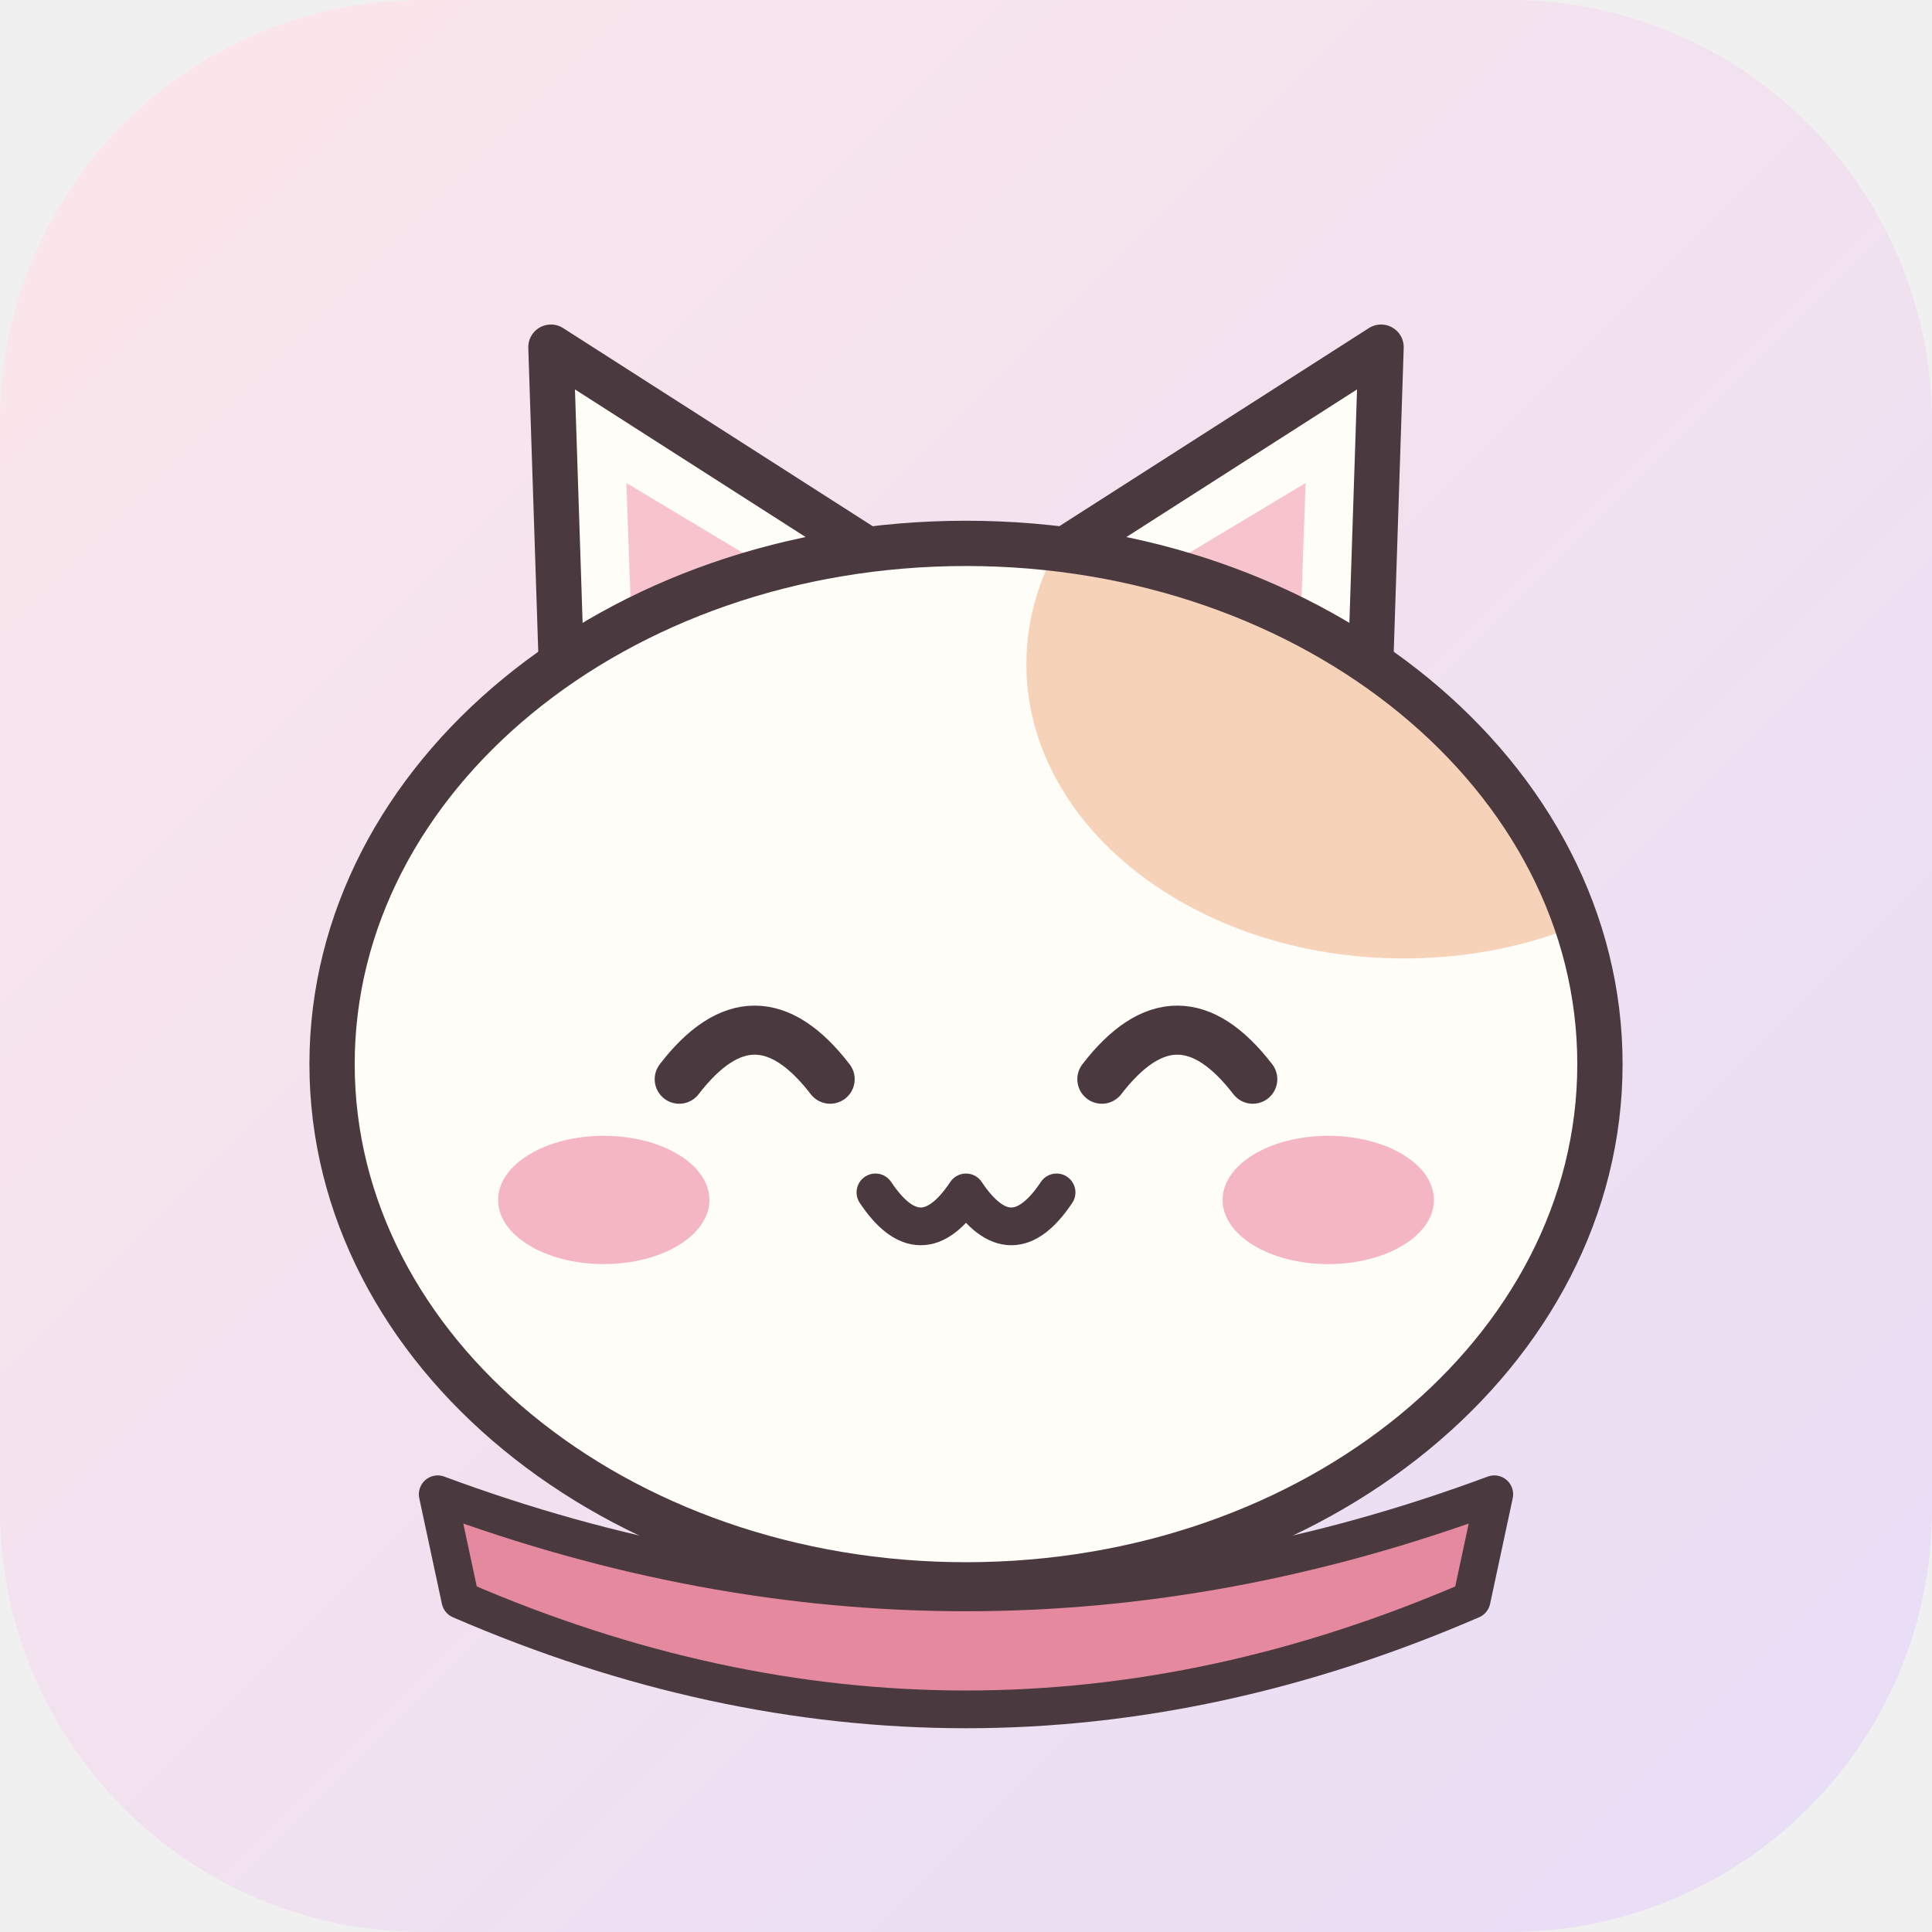
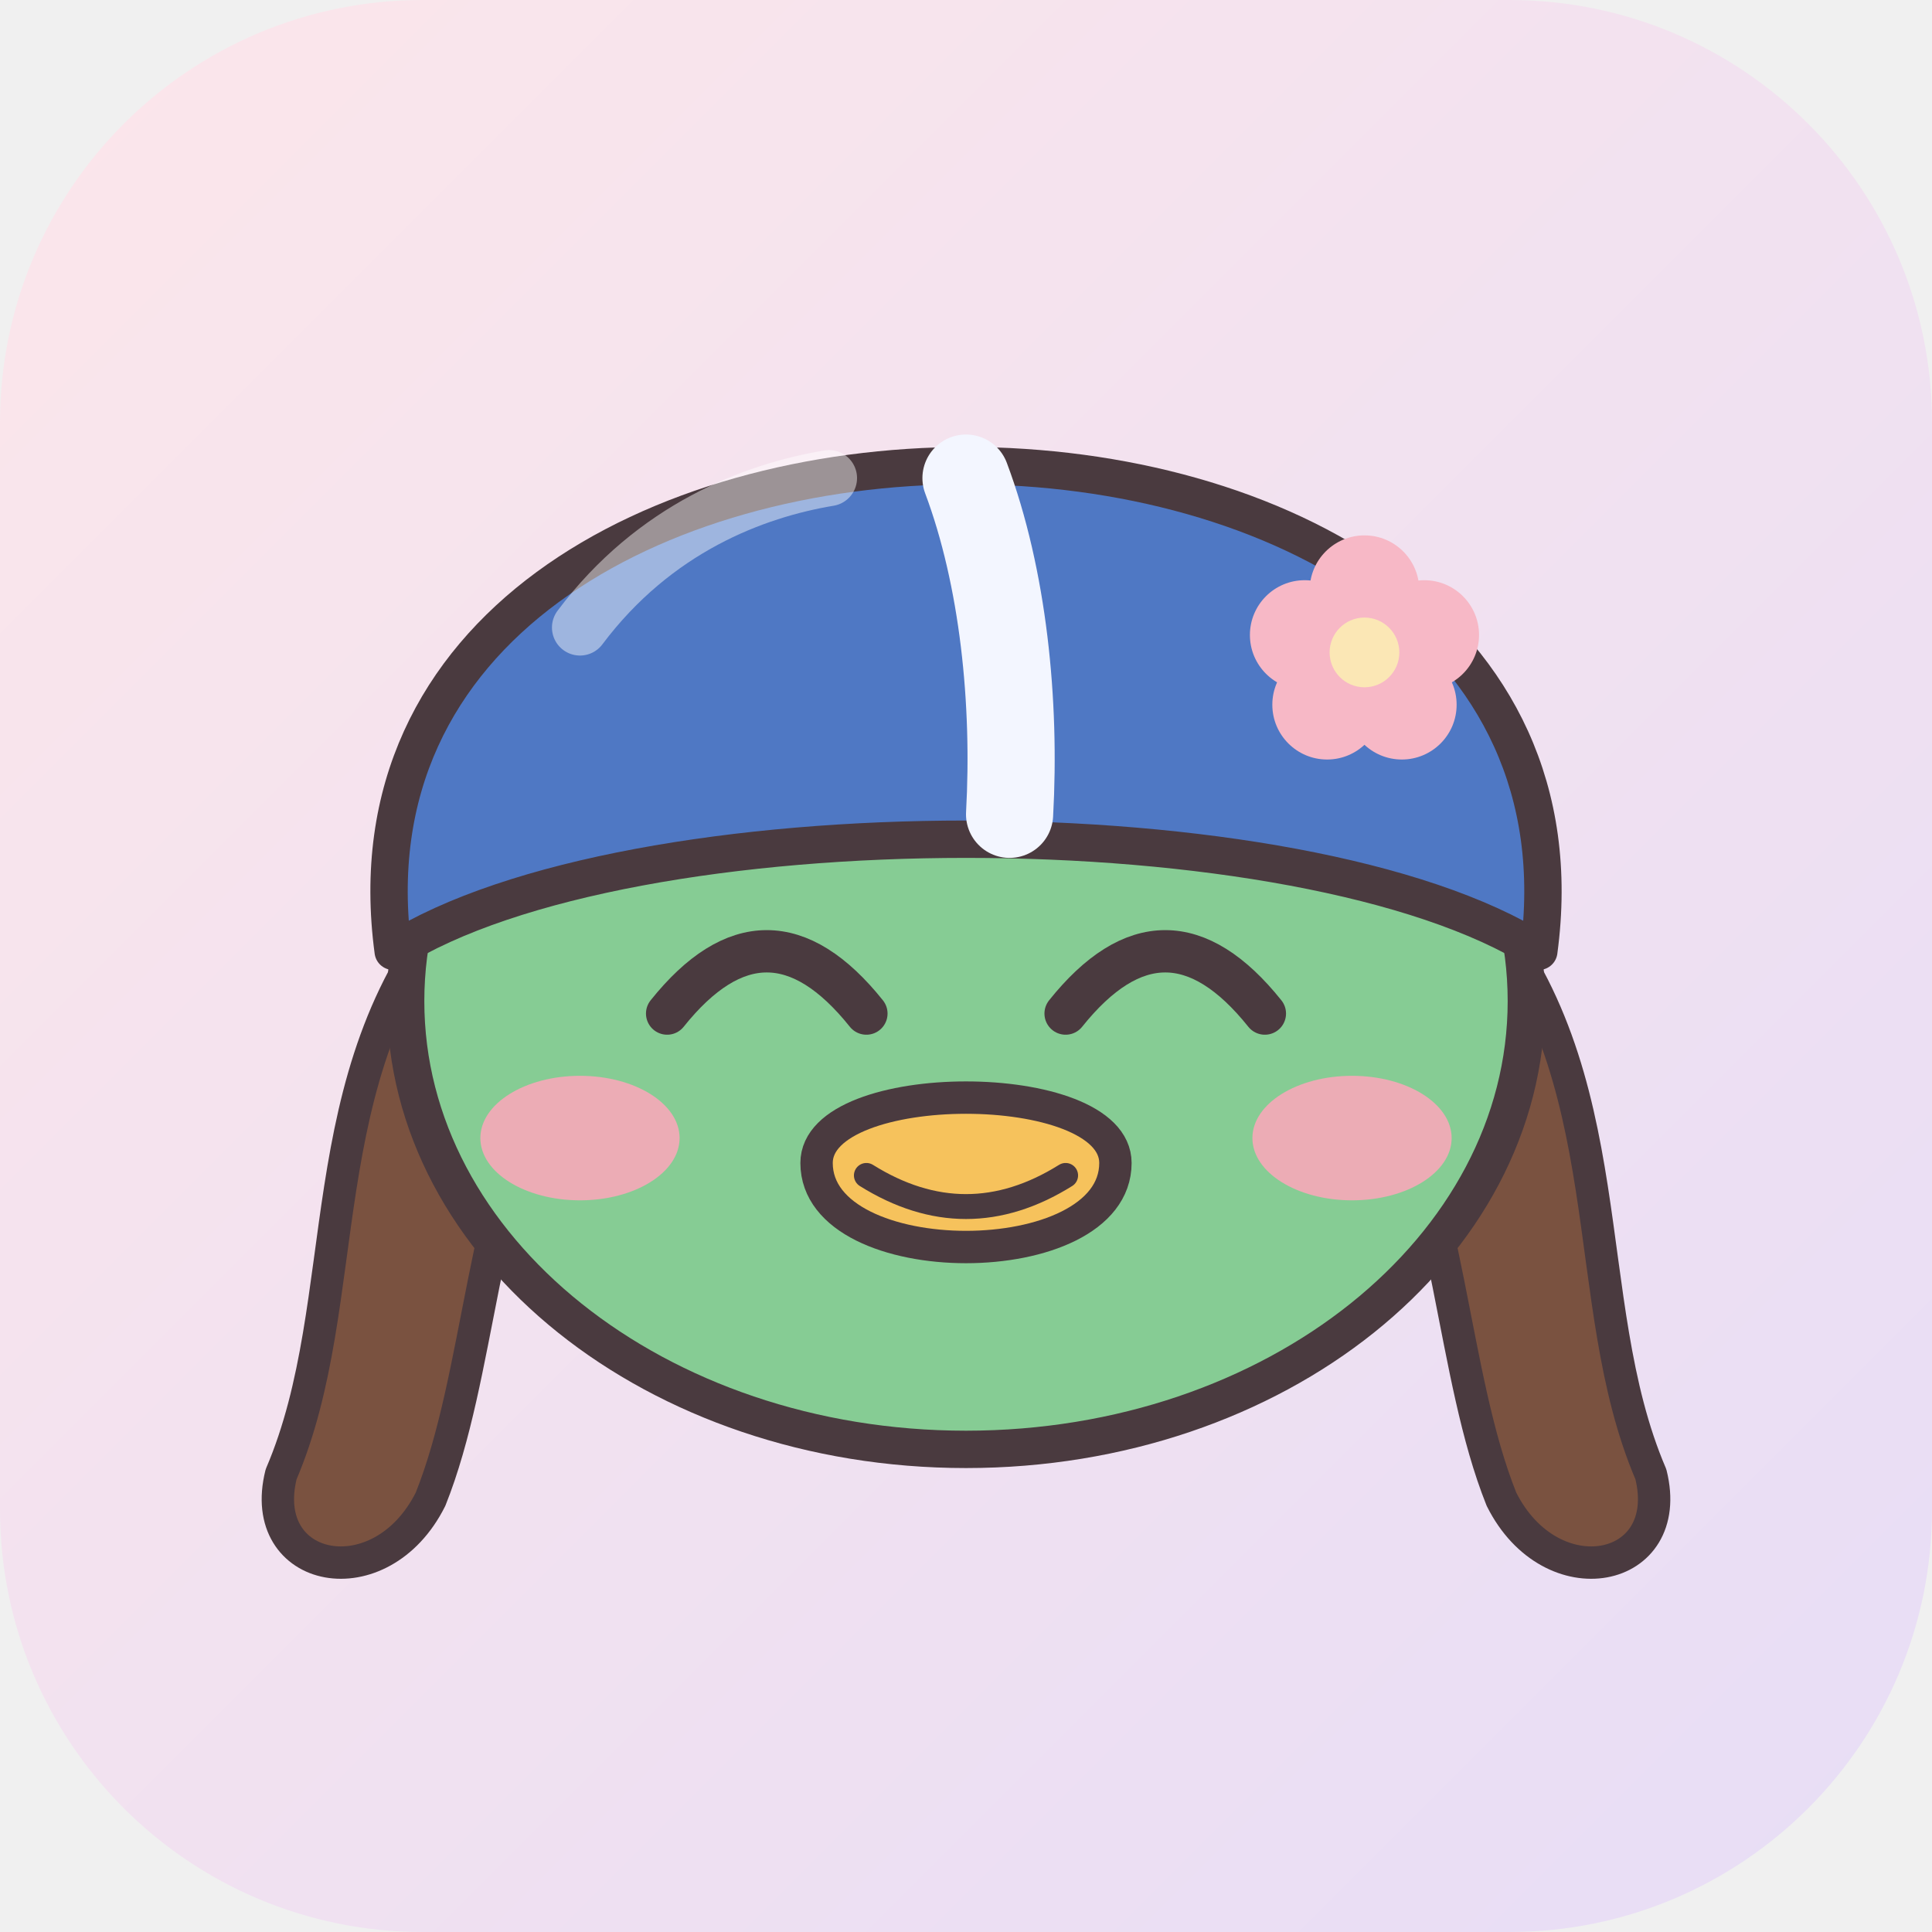
<svg xmlns="http://www.w3.org/2000/svg" viewBox="0 0 512 512">
  <defs>
    <linearGradient id="g" x1="0" y1="0" x2="1" y2="1">
      <stop offset="0" stop-color="#FCE6EA" />
      <stop offset="1" stop-color="#E7DDF6" />
    </linearGradient>
  </defs>
  <rect width="512" height="512" rx="112" fill="url(#g)" />
-   <g transform="translate(256 276) scale(1.0) translate(-256 -276)">
-     <path d="M150 214 L146 92 L246 156 Z" fill="#FFFDF8" stroke="#4A3A3F" stroke-width="12" stroke-linejoin="round" />
-     <path d="M168 184 L166 128 L216 158 Z" fill="#F7C3CD" />
-     <path d="M362 214 L366 92 L266 156 Z" fill="#FFFDF8" stroke="#4A3A3F" stroke-width="12" stroke-linejoin="round" />
-     <path d="M344 184 L346 128 L296 158 Z" fill="#F7C3CD" />
-     <clipPath id="h">
-       <ellipse cx="256" cy="282" rx="168" ry="138" />
-     </clipPath>
-     <ellipse cx="256" cy="282" rx="168" ry="138" fill="#FFFDF8" />
-     <g clip-path="url(#h)">
-       <ellipse cx="372" cy="176" rx="100" ry="78" fill="#F6D2B8" />
+   <g transform="translate(256 262) scale(3.3) translate(-69 -63)">
+     <path d="M28 56 C16 70 20 88 14 102 C12 110 22 112 26 104 C30 94 30 80 36 68 Z M110 56 C122 70 118 88 124 102 C126 110 116 112 112 104 C108 94 108 80 102 68 Z" fill="#7A5240" stroke="#4A3A3F" stroke-width="2.6" stroke-linejoin="round" />
+     <ellipse cx="69" cy="64" rx="45" ry="36" fill="#86CC94" stroke="#4A3A3F" stroke-width="3" />
+     <path d="M23 60 C16 8 122 8 115 60 C96 48 42 48 23 60 Z" fill="#4F78C4" stroke="#4A3A3F" stroke-width="3" stroke-linejoin="round" />
+     <path d="M69 22 C72 30 73 40 72.5 49" fill="none" stroke="#F3F6FF" stroke-width="7" stroke-linecap="round" />
+     <path d="M38 34 C44 26 52 23 58 22" fill="none" stroke="#fff" stroke-width="4.5" stroke-linecap="round" opacity=".45" />
+     <g transform="translate(101 36)">
+       <circle r="4.4" cx="0" cy="-5" fill="#F7B8C6" />
+       <circle r="4.4" cx="4.8" cy="-1.4" fill="#F7B8C6" />
+       <circle r="4.4" cx="3" cy="4.2" fill="#F7B8C6" />
+       <circle r="4.4" cx="-3" cy="4.2" fill="#F7B8C6" />
+       <circle r="4.4" cx="-4.8" cy="-1.4" fill="#F7B8C6" />
+       <circle r="2.8" fill="#FBE7B5" />
    </g>
-     <ellipse cx="256" cy="282" rx="168" ry="138" fill="none" stroke="#4A3A3F" stroke-width="12" />
-     <path d="M180 286 Q200 260 220 286" fill="none" stroke="#4A3A3F" stroke-width="13" stroke-linecap="round" />
-     <path d="M292 286 Q312 260 332 286" fill="none" stroke="#4A3A3F" stroke-width="13" stroke-linecap="round" />
-     <ellipse cx="160" cy="318" rx="28" ry="17" fill="#F4B6C2" />
-     <ellipse cx="352" cy="318" rx="28" ry="17" fill="#F4B6C2" />
-     <path d="M232 316 Q244 334 256 316 Q268 334 280 316" fill="none" stroke="#4A3A3F" stroke-width="10" stroke-linecap="round" stroke-linejoin="round" />
-     <path d="M116 396 Q256 448 396 396 L390 424 Q256 482 122 424Z" fill="#E58A9E" stroke="#4A3A3F" stroke-width="10" stroke-linejoin="round" />
+     <ellipse cx="38" cy="75" rx="8" ry="5" fill="#F7A8B8" opacity=".9" />
+     <ellipse cx="100" cy="75" rx="8" ry="5" fill="#F7A8B8" opacity=".9" />
+     <path d="M45 65 Q53 55 61 65" fill="none" stroke="#4A3A3F" stroke-width="3.4" stroke-linecap="round" />
+     <path d="M77 65 Q85 55 93 65" fill="none" stroke="#4A3A3F" stroke-width="3.4" stroke-linecap="round" />
+     <path d="M57 77 C57 70 81 70 81 77 C81 86 57 86 57 77 Z" fill="#F6C25C" stroke="#4A3A3F" stroke-width="2.6" stroke-linejoin="round" />
+     <path d="M61 78 Q69 83 77 78" fill="none" stroke="#4A3A3F" stroke-width="2" stroke-linecap="round" />
  </g>
</svg>
